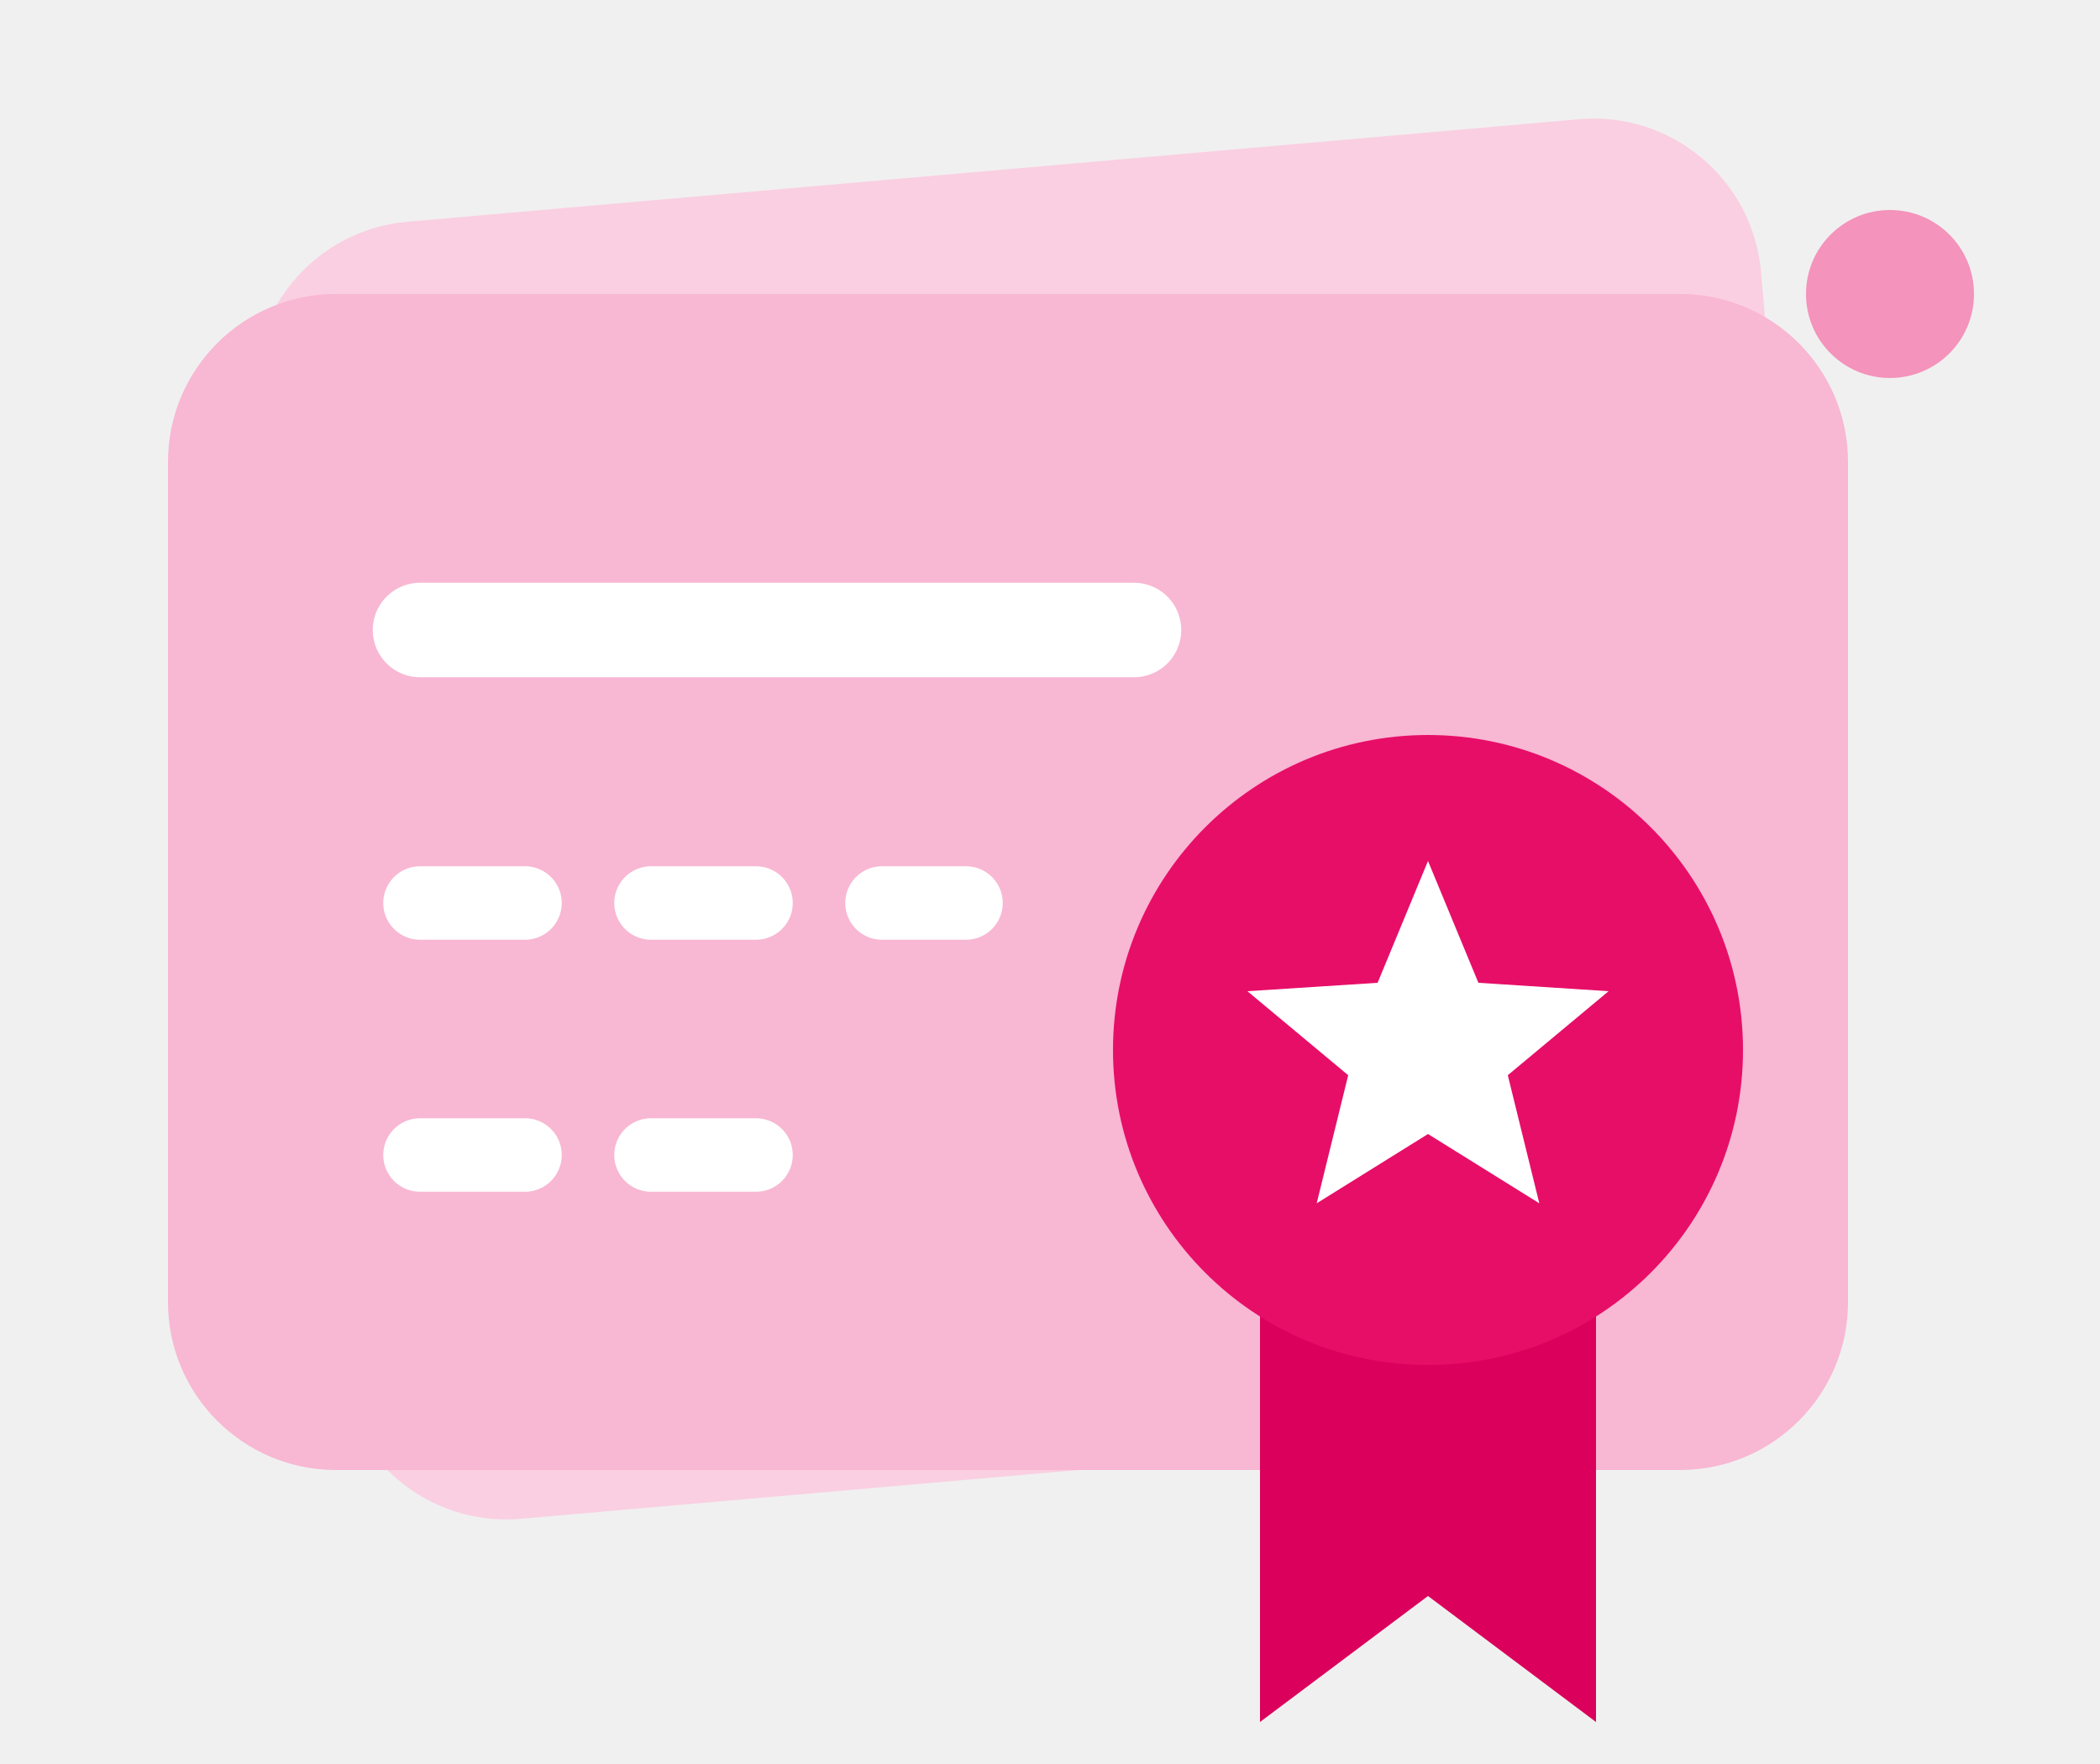
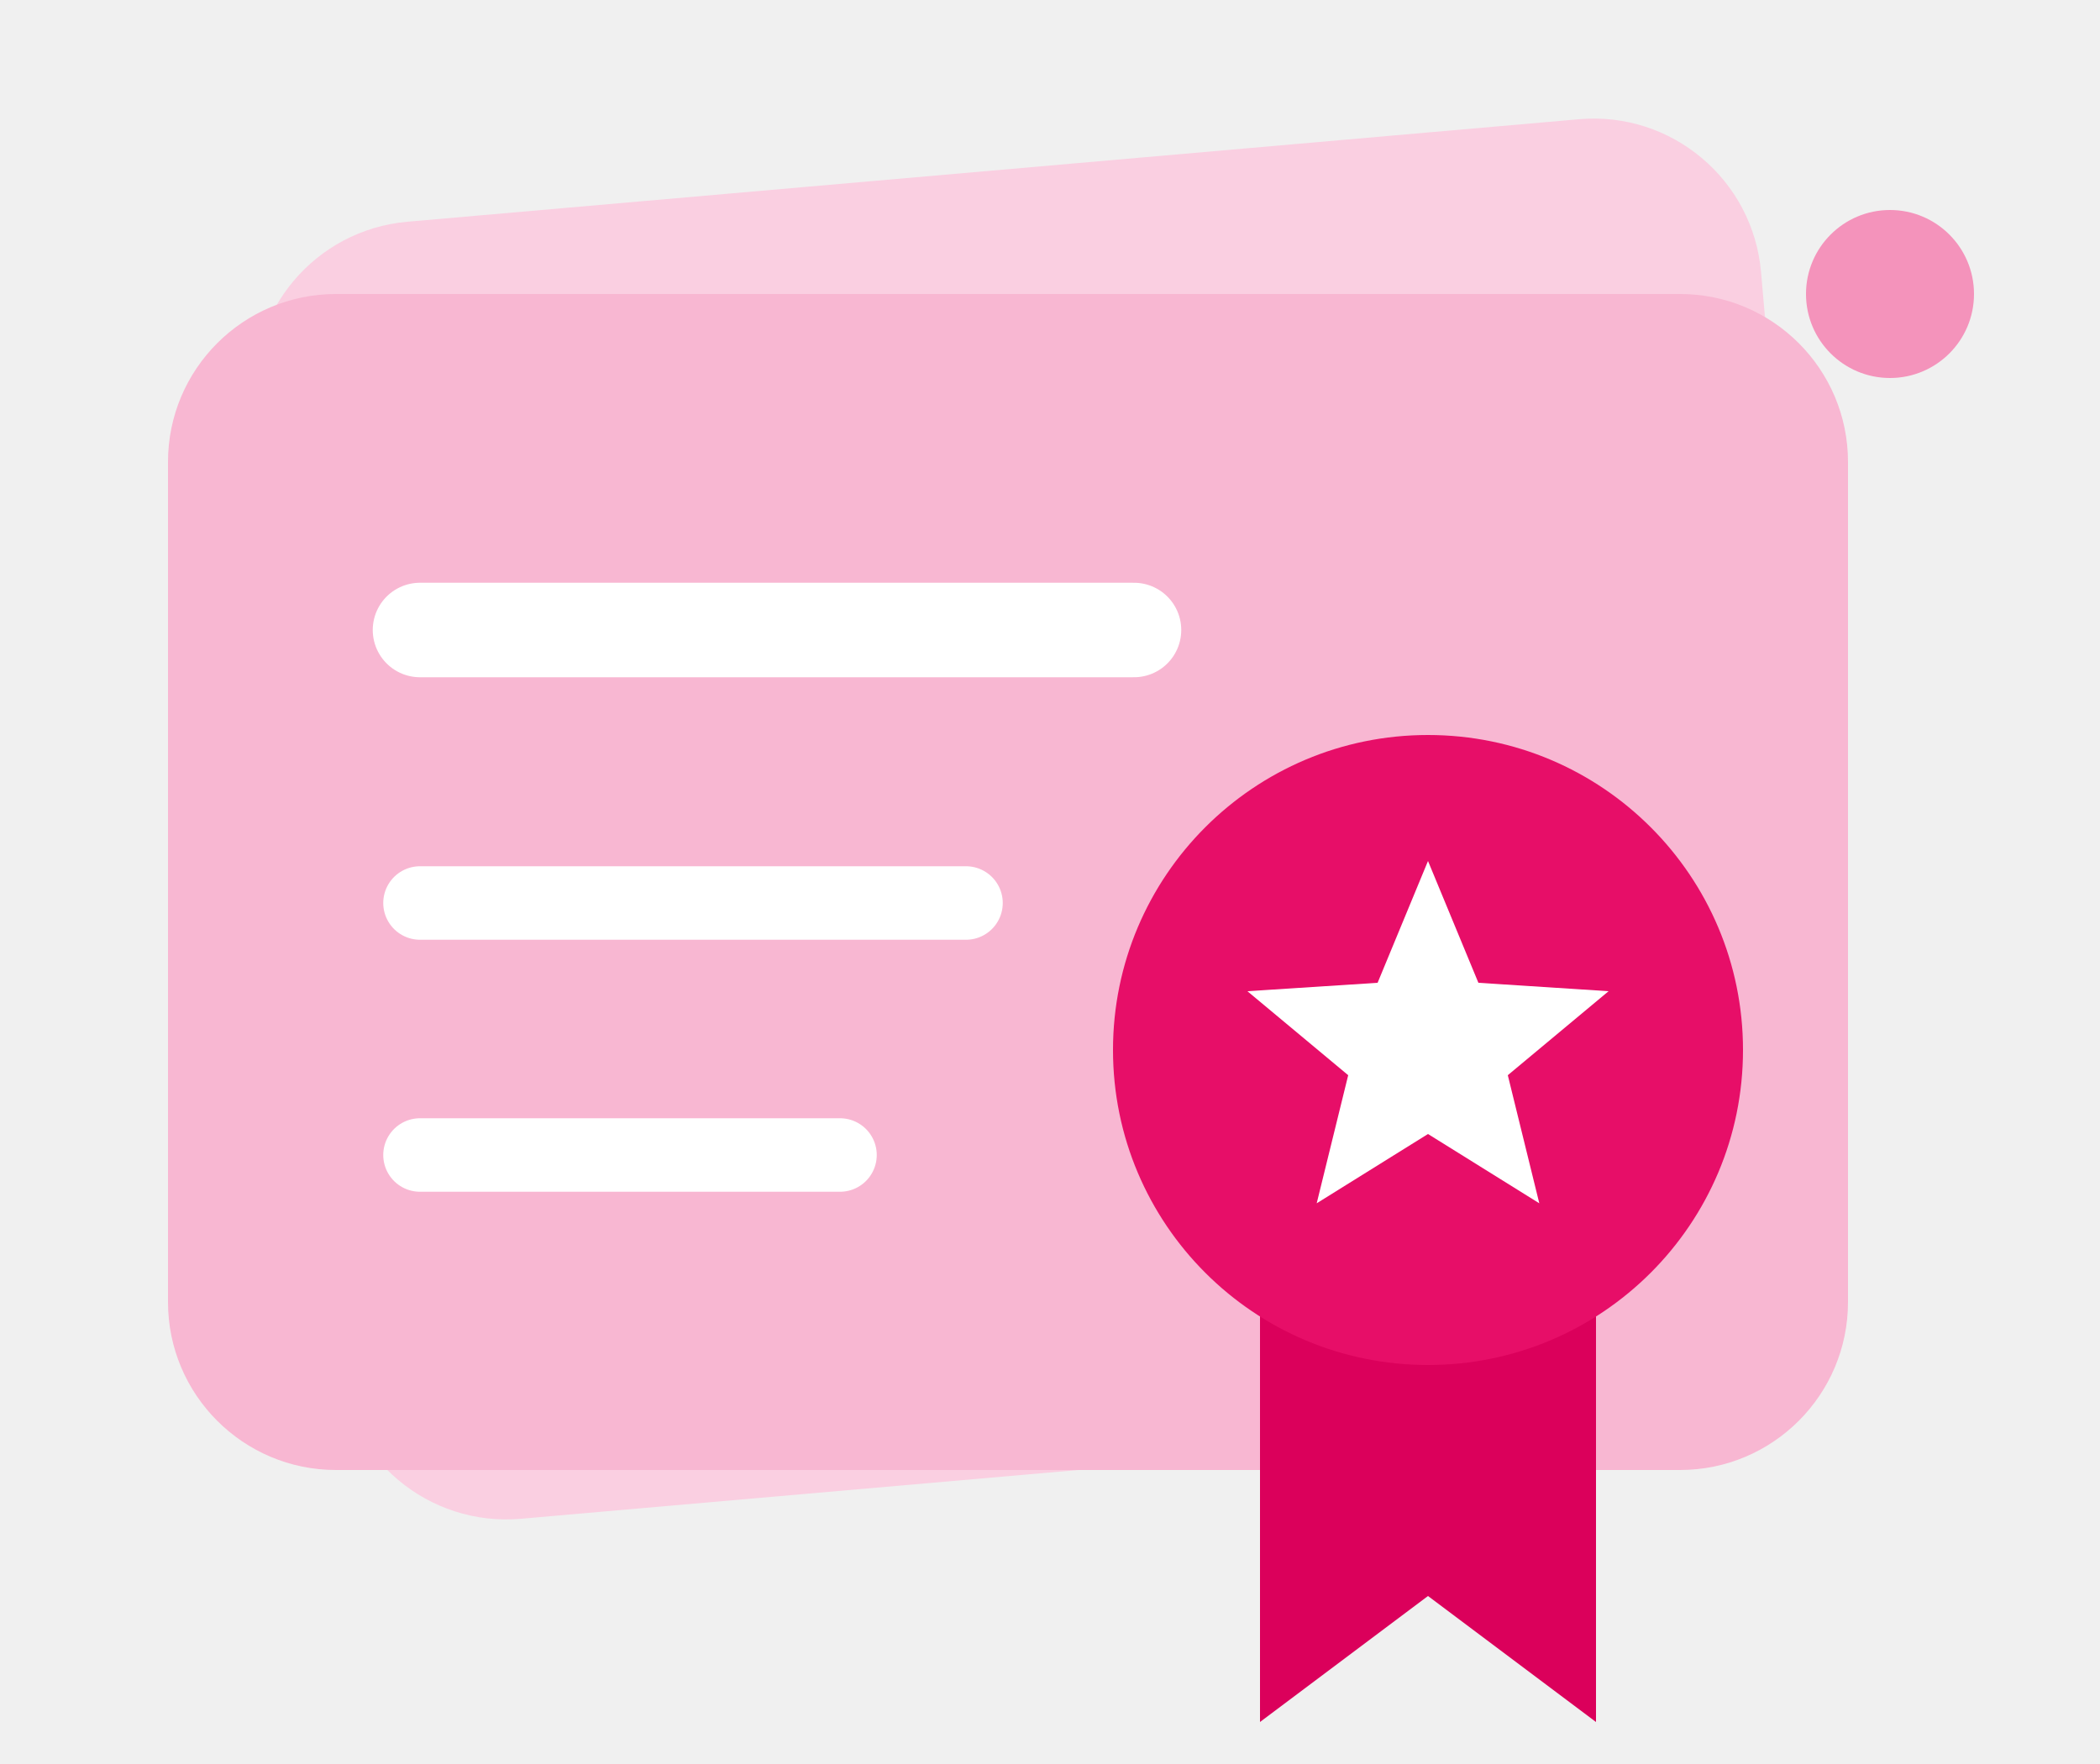
<svg xmlns="http://www.w3.org/2000/svg" width="100" height="84" viewBox="0 0 100 84" fill="none">
  <rect x="14" y="8" width="72" height="62" rx="8" transform="rotate(-5 50 39)" fill="#FACFE1" />
  <rect x="8" y="14" width="80" height="56" rx="8" fill="#F8B7D2" />
  <path d="M20 30H54" stroke="white" stroke-width="4.5" stroke-linecap="round" />
-   <path d="M20 43H46" stroke="white" stroke-width="3.5" stroke-linecap="round" stroke-dasharray="5 6" />
-   <path d="M20 55H40" stroke="white" stroke-width="3.5" stroke-linecap="round" stroke-dasharray="5 6" />
+   <path d="M20 43H46" stroke="white" stroke-width="3.5" stroke-linecap="round" />
+   <path d="M20 55H40" stroke="white" stroke-width="3.5" stroke-linecap="round" />
  <path d="M60 58V82L68 76L76 82V58Z" fill="#DB005B" />
  <circle cx="68" cy="50" r="15" fill="#E70E68" />
  <path d="M68.0 41.0L70.4 46.8L76.6 47.2L71.8 51.2L73.3 57.3L68.0 54.0L62.7 57.3L64.2 51.2L59.4 47.2L65.6 46.8Z" fill="white" />
  <circle cx="90" cy="14" r="4" fill="#F493BB" />
</svg>
